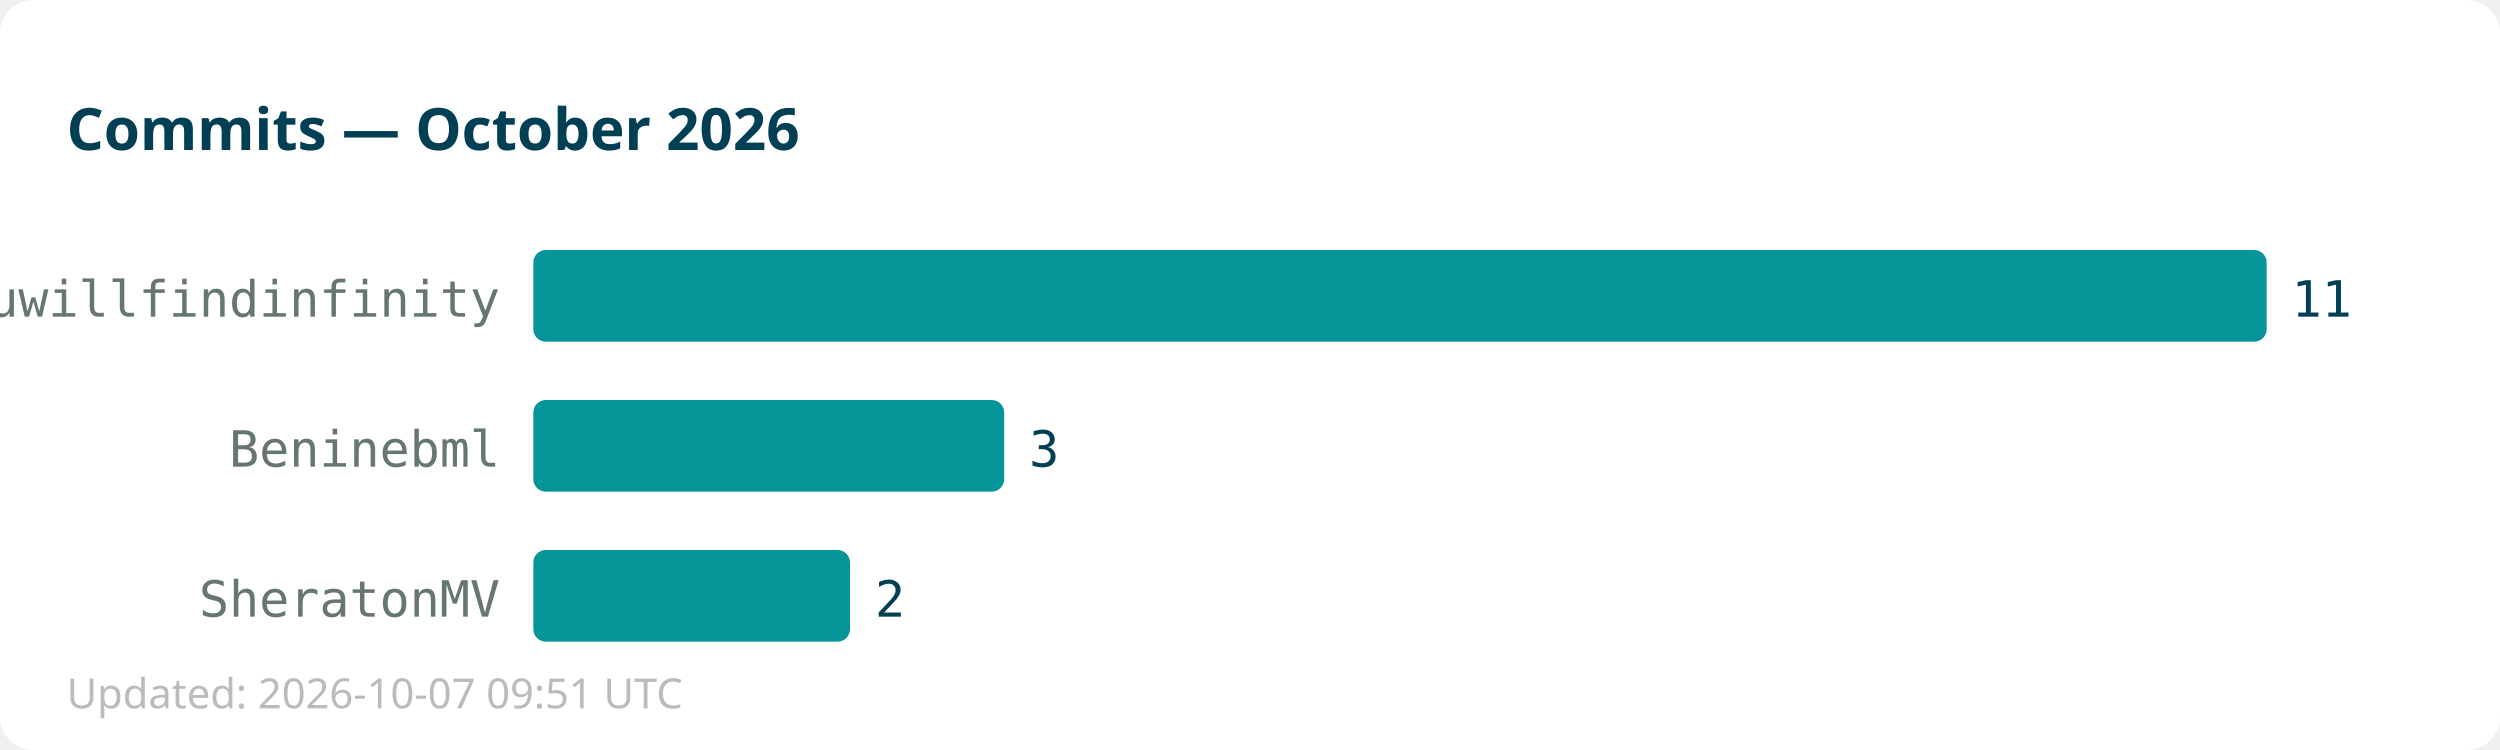
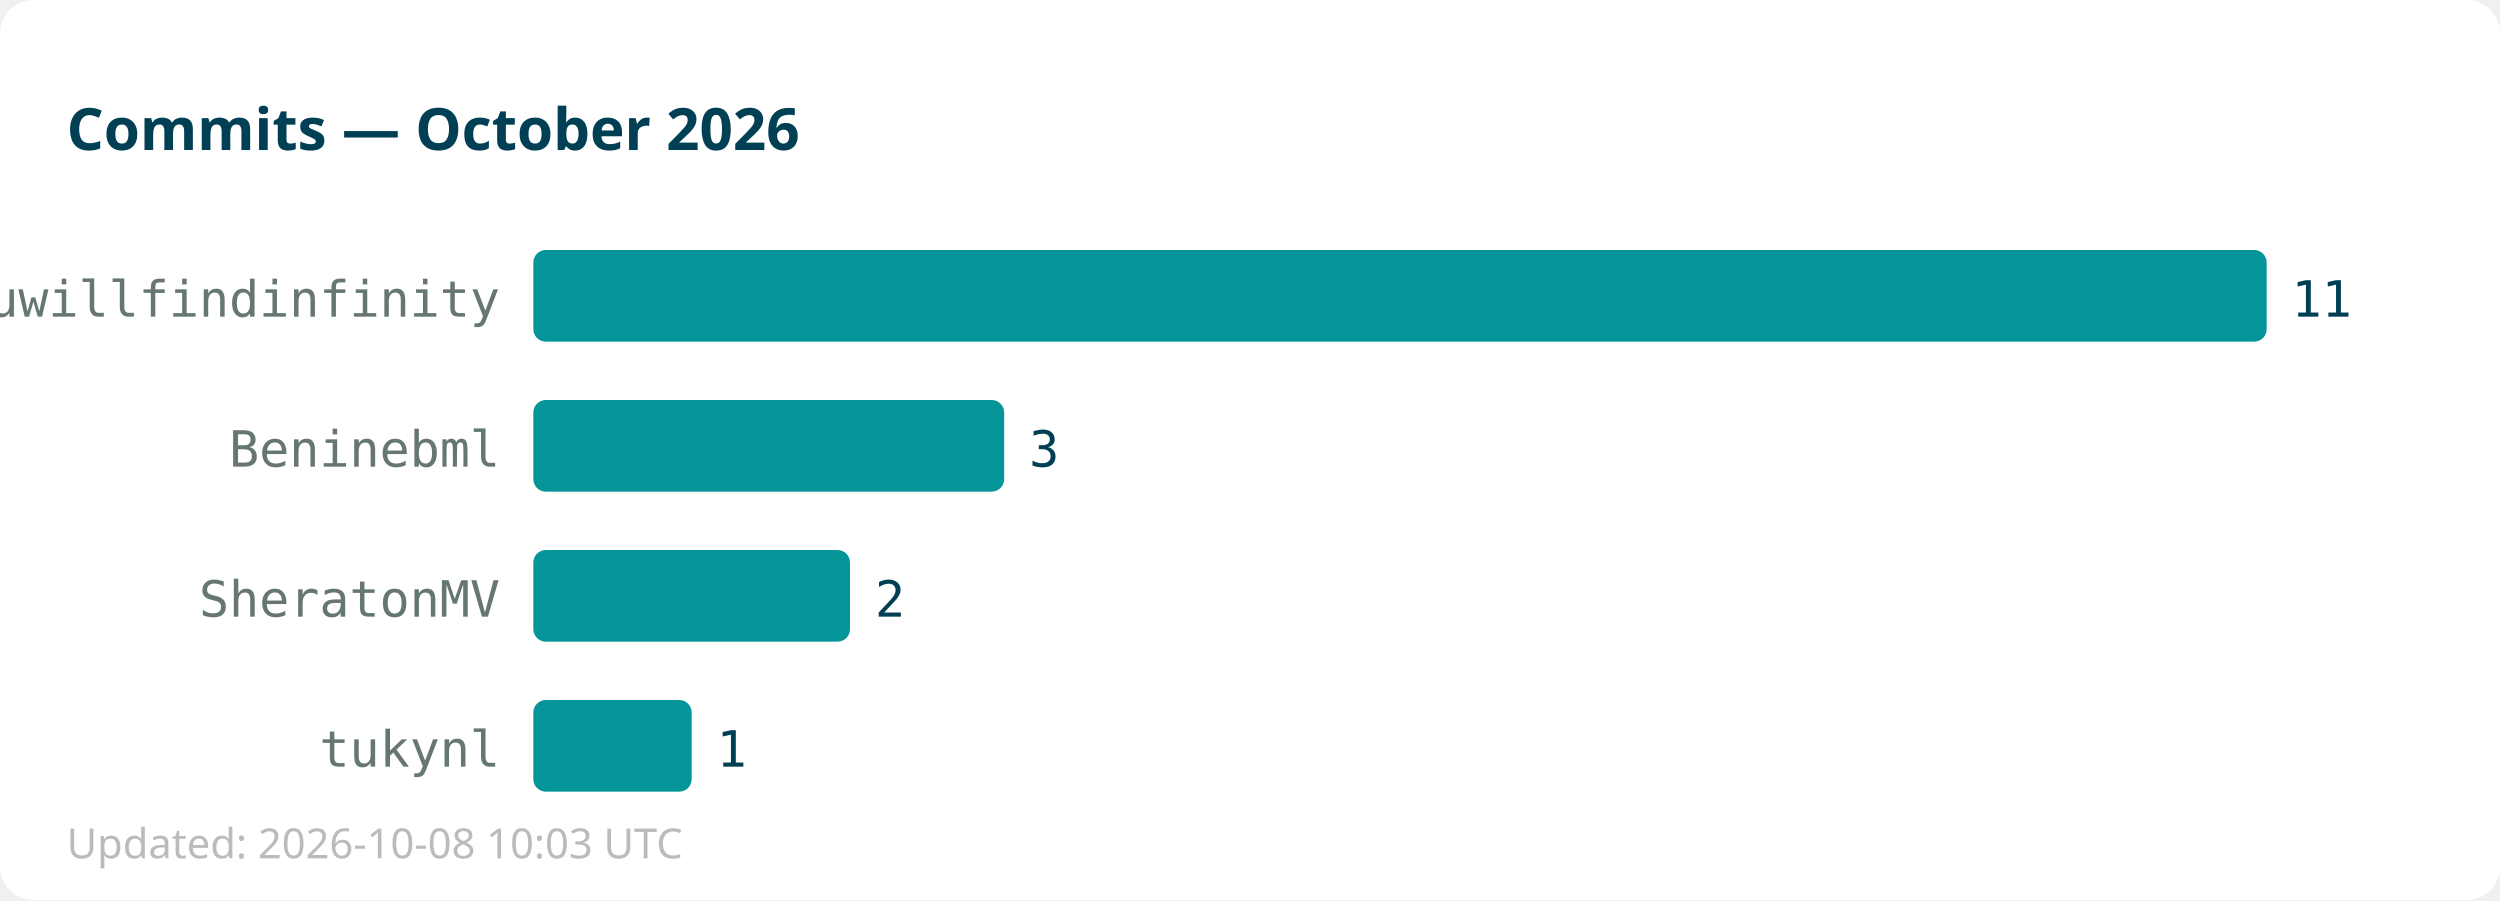
- <svg xmlns="http://www.w3.org/2000/svg" width="600" height="180">
-   <rect width="600" height="180" fill="#ffffff" rx="8" />
+ <svg xmlns="http://www.w3.org/2000/svg" width="600" height="216">
+   <rect width="600" height="216" fill="#ffffff" rx="8" />
  <text x="16" y="36" font-family="sans-serif" font-size="14" font-weight="bold" fill="#013f54">Commits — October 2026</text>
  <text x="120" y="76" text-anchor="end" font-family="monospace" font-size="12" fill="#667672">youwillfindinfinity</text>
  <rect x="128" y="60" width="416" height="22" fill="#059598" rx="3" />
  <text x="550" y="76" font-family="monospace" font-size="12" fill="#013f54">11</text>
  <text x="120" y="112" text-anchor="end" font-family="monospace" font-size="12" fill="#667672">Beninebml</text>
  <rect x="128" y="96" width="113" height="22" fill="#059598" rx="3" />
  <text x="247" y="112" font-family="monospace" font-size="12" fill="#013f54">3</text>
  <text x="120" y="148" text-anchor="end" font-family="monospace" font-size="12" fill="#667672">SheratonMV</text>
  <rect x="128" y="132" width="76" height="22" fill="#059598" rx="3" />
  <text x="210" y="148" font-family="monospace" font-size="12" fill="#013f54">2</text>
-   <text x="16" y="170" font-family="sans-serif" font-size="10" fill="#bbbbbb">Updated: 2026-10-07 09:51 UTC</text>
+   <text x="120" y="184" text-anchor="end" font-family="monospace" font-size="12" fill="#667672">tukynl</text>
+   <rect x="128" y="168" width="38" height="22" fill="#059598" rx="3" />
+   <text x="172" y="184" font-family="monospace" font-size="12" fill="#013f54">1</text>
+   <text x="16" y="206" font-family="sans-serif" font-size="10" fill="#bbbbbb">Updated: 2026-10-08 10:03 UTC</text>
</svg>
